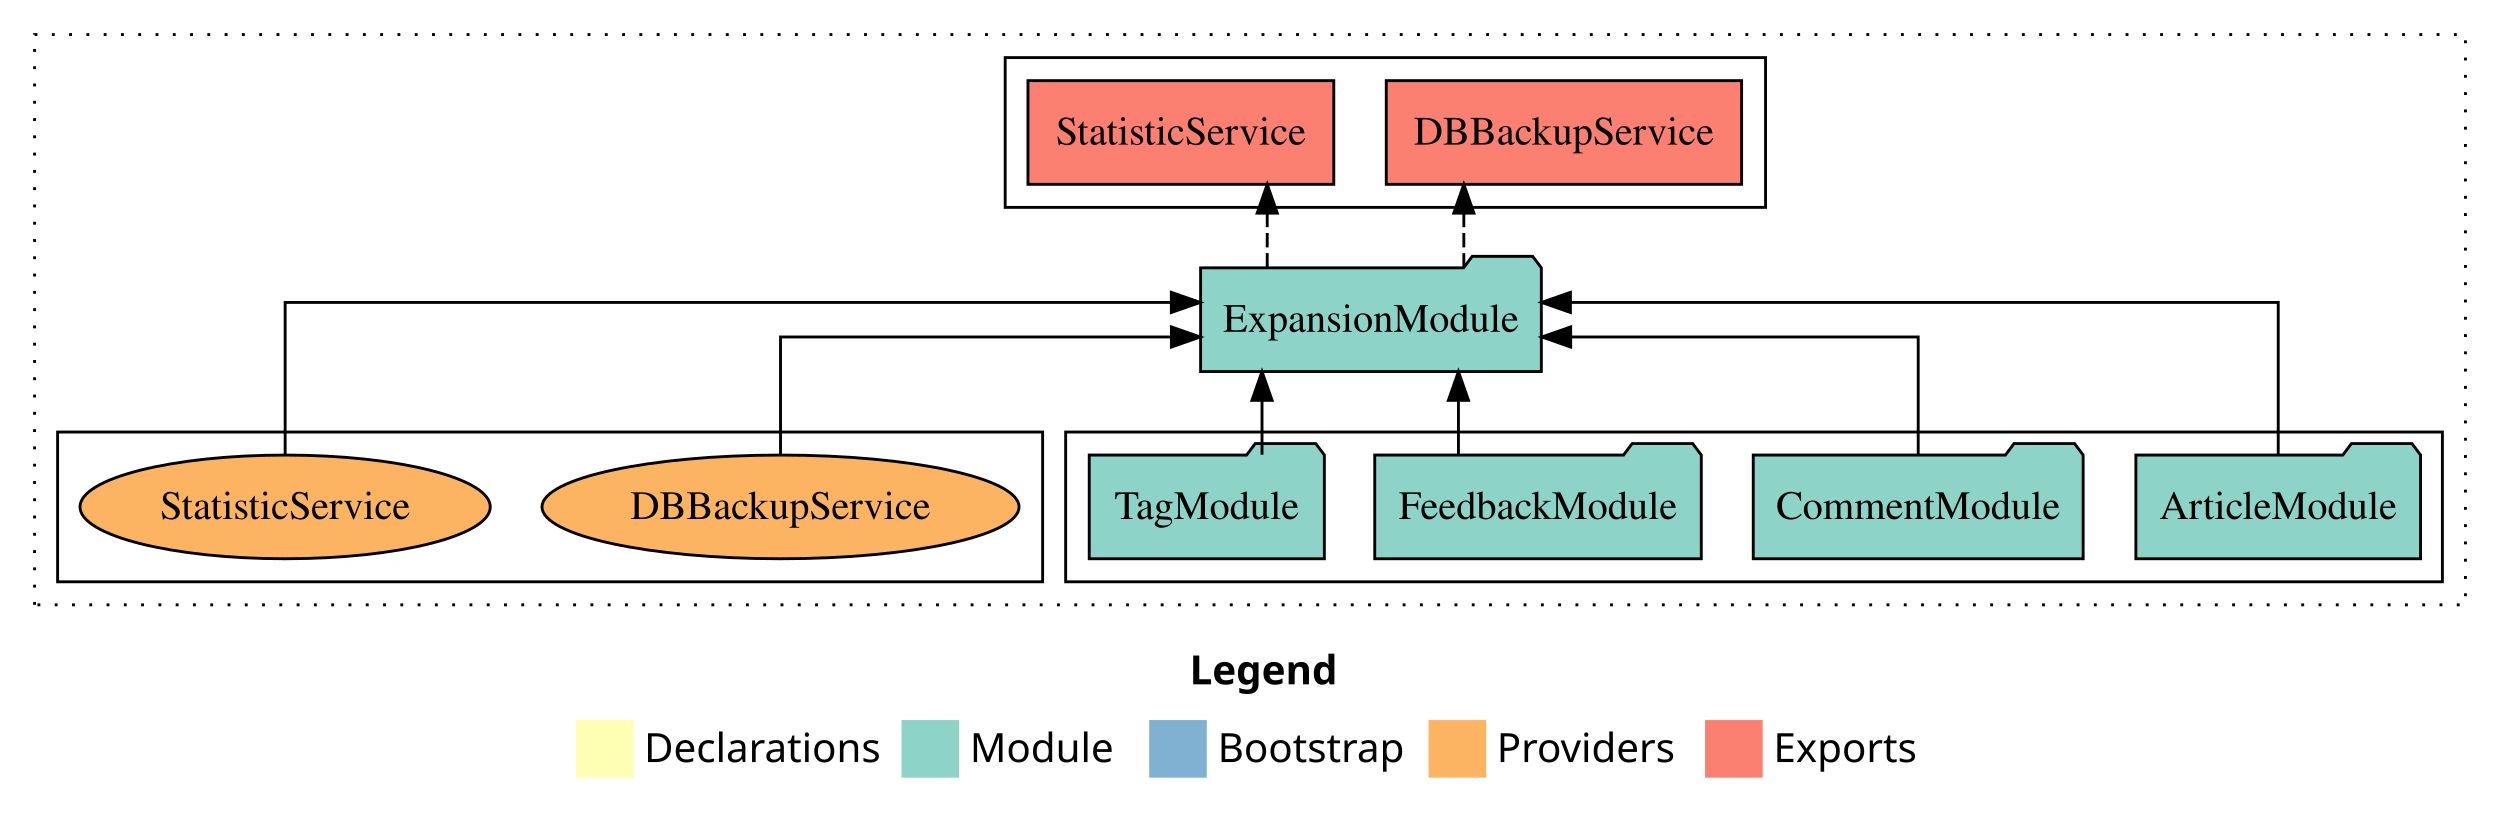
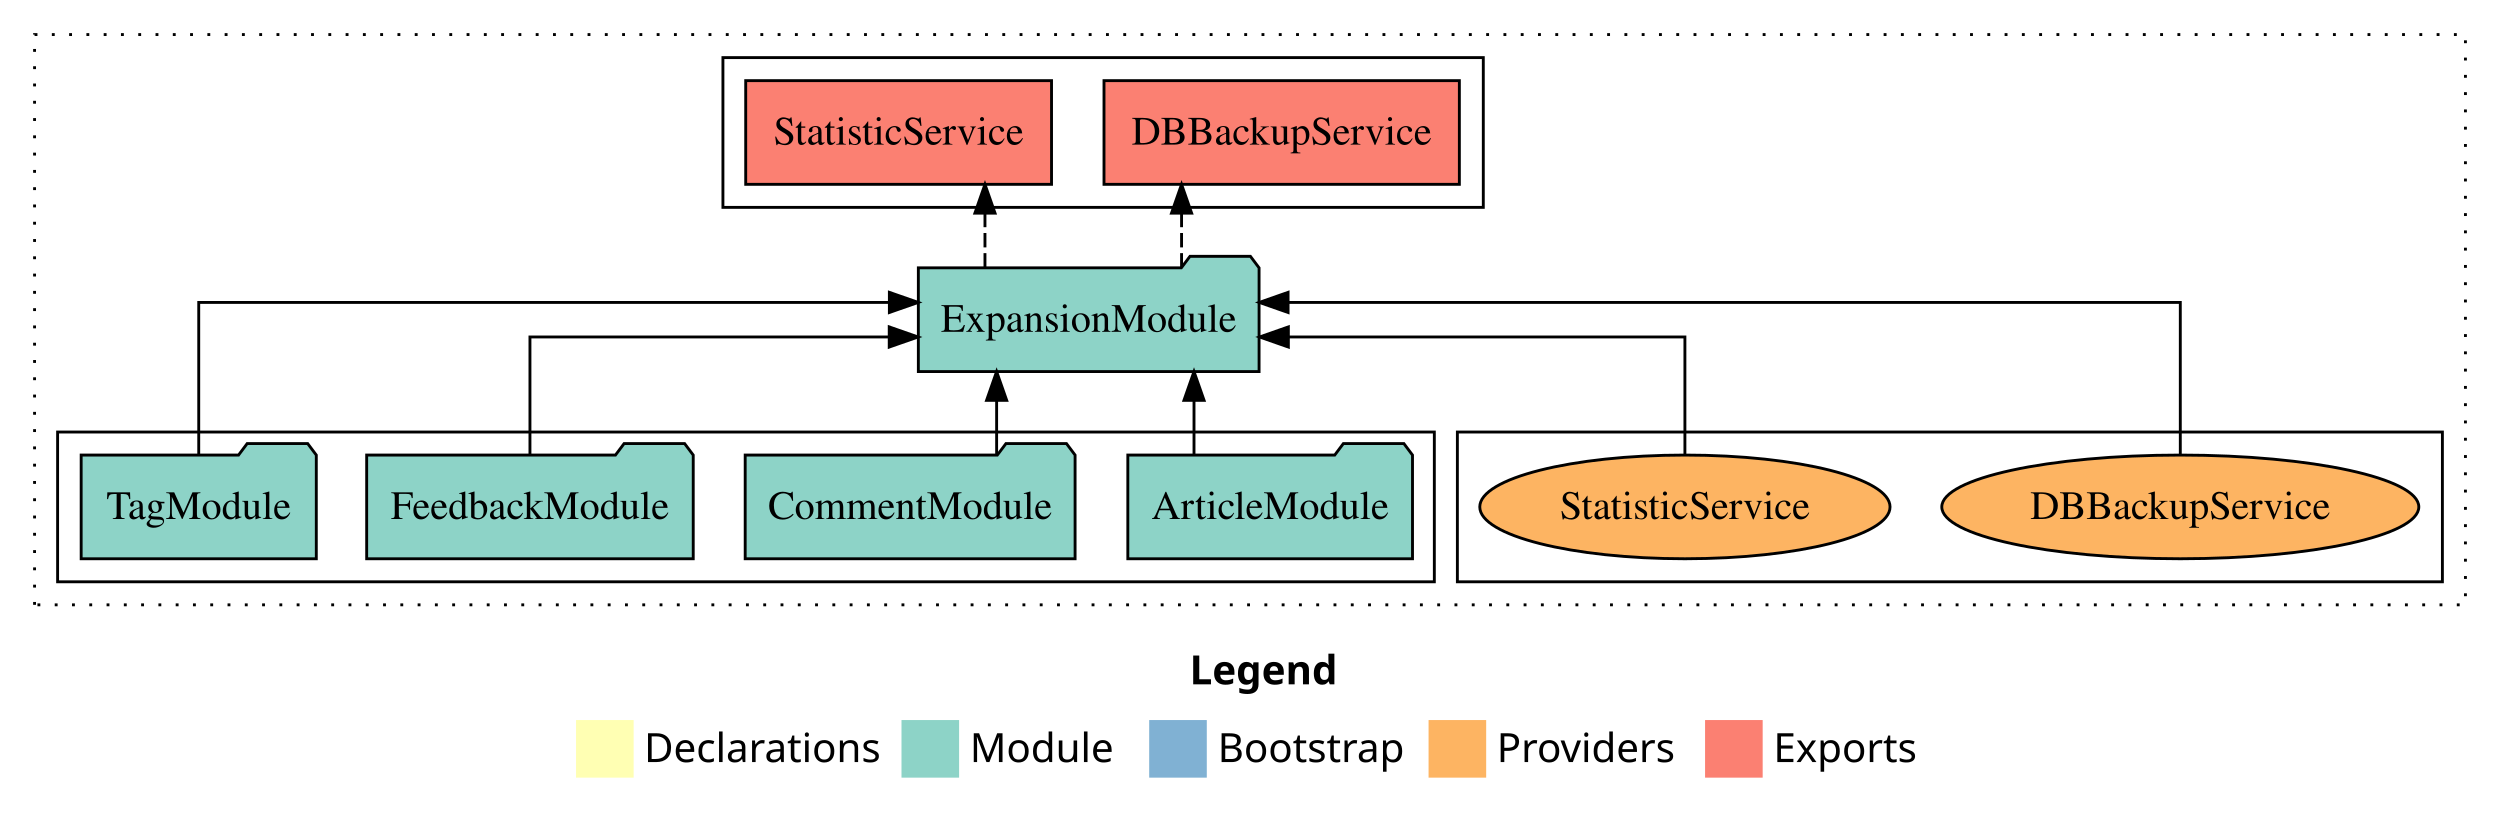
<svg xmlns="http://www.w3.org/2000/svg" width="868pt" height="284pt" viewBox="0.00 0.00 868.00 284.00">
  <g id="graph0" class="graph" transform="scale(1 1) rotate(0) translate(4 280)">
    <polygon fill="white" stroke="transparent" points="-4,4 -4,-280 864,-280 864,4 -4,4" />
    <text text-anchor="start" x="409.01" y="-42.4" font-family="Times-12" font-weight="bold" font-size="14.00">Legend</text>
    <polygon fill="#ffffb3" stroke="transparent" points="196,-10 196,-30 216,-30 216,-10 196,-10" />
    <text text-anchor="start" x="219.63" y="-15.4" font-family="Times-12" font-size="14.00">  Declarations</text>
    <polygon fill="#8dd3c7" stroke="transparent" points="309,-10 309,-30 329,-30 329,-10 309,-10" />
    <text text-anchor="start" x="332.73" y="-15.4" font-family="Times-12" font-size="14.00">  Module</text>
    <polygon fill="#80b1d3" stroke="transparent" points="395,-10 395,-30 415,-30 415,-10 395,-10" />
    <text text-anchor="start" x="418.78" y="-15.4" font-family="Times-12" font-size="14.00">  Bootstrap</text>
    <polygon fill="#fdb462" stroke="transparent" points="492,-10 492,-30 512,-30 512,-10 492,-10" />
    <text text-anchor="start" x="515.67" y="-15.4" font-family="Times-12" font-size="14.00">  Providers</text>
    <polygon fill="#fb8072" stroke="transparent" points="588,-10 588,-30 608,-30 608,-10 588,-10" />
    <text text-anchor="start" x="611.73" y="-15.4" font-family="Times-12" font-size="14.00">  Exports</text>
    <g id="clust1" class="cluster">
      <polygon fill="none" stroke="black" stroke-dasharray="1,5" points="8,-70 8,-268 852,-268 852,-70 8,-70" />
    </g>
    <g id="clust4" class="cluster">
-       <polygon fill="none" stroke="black" points="345,-208 345,-260 609,-260 609,-208 345,-208" />
+       <polygon fill="none" stroke="black" points="247,-208 247,-260 511,-260 511,-208 247,-208" />
+     </g>
+     <g id="clust6" class="cluster">
+       <polygon fill="none" stroke="black" points="502,-78 502,-130 844,-130 844,-78 502,-78" />
    </g>
    <g id="clust3" class="cluster">
-       <polygon fill="none" stroke="black" points="366,-78 366,-130 844,-130 844,-78 366,-78" />
-     </g>
-     <g id="clust6" class="cluster">
-       <polygon fill="none" stroke="black" points="16,-78 16,-130 358,-130 358,-78 16,-78" />
+       <polygon fill="none" stroke="black" points="16,-78 16,-130 494,-130 494,-78 16,-78" />
    </g>
    <g id="node1" class="node">
-       <polygon fill="#8dd3c7" stroke="black" points="836.42,-122 833.42,-126 812.42,-126 809.42,-122 737.58,-122 737.58,-86 836.42,-86 836.42,-122" />
-       <text text-anchor="middle" x="787" y="-99.8" font-family="Times,serif" font-size="14.00">ArticleModule</text>
+       <polygon fill="#8dd3c7" stroke="black" points="486.42,-122 483.42,-126 462.42,-126 459.42,-122 387.58,-122 387.58,-86 486.42,-86 486.42,-122" />
+       <text text-anchor="middle" x="437" y="-99.8" font-family="Times,serif" font-size="14.00">ArticleModule</text>
    </g>
    <g id="node5" class="node">
-       <polygon fill="#8dd3c7" stroke="black" points="531.15,-187 528.15,-191 507.15,-191 504.15,-187 412.85,-187 412.85,-151 531.15,-151 531.15,-187" />
-       <text text-anchor="middle" x="472" y="-164.8" font-family="Times,serif" font-size="14.00">ExpansionModule</text>
+       <polygon fill="#8dd3c7" stroke="black" points="433.15,-187 430.15,-191 409.15,-191 406.15,-187 314.85,-187 314.85,-151 433.15,-151 433.15,-187" />
+       <text text-anchor="middle" x="374" y="-164.8" font-family="Times,serif" font-size="14.00">ExpansionModule</text>
    </g>
    <g id="edge1" class="edge">
-       <path fill="none" stroke="black" d="M787,-122.28C787,-143.32 787,-175 787,-175 787,-175 541.25,-175 541.25,-175" />
-       <polygon fill="black" stroke="black" points="541.25,-171.5 531.25,-175 541.25,-178.5 541.25,-171.5" />
+       <path fill="none" stroke="black" d="M410.56,-122.11C410.56,-122.11 410.56,-140.99 410.56,-140.99" />
+       <polygon fill="black" stroke="black" points="407.06,-140.99 410.56,-150.99 414.06,-140.99 407.06,-140.99" />
    </g>
    <g id="node2" class="node">
-       <polygon fill="#8dd3c7" stroke="black" points="719.27,-122 716.27,-126 695.27,-126 692.27,-122 604.73,-122 604.73,-86 719.27,-86 719.27,-122" />
-       <text text-anchor="middle" x="662" y="-99.8" font-family="Times,serif" font-size="14.00">CommentModule</text>
+       <polygon fill="#8dd3c7" stroke="black" points="369.27,-122 366.27,-126 345.27,-126 342.27,-122 254.73,-122 254.73,-86 369.27,-86 369.27,-122" />
+       <text text-anchor="middle" x="312" y="-99.8" font-family="Times,serif" font-size="14.00">CommentModule</text>
    </g>
    <g id="edge2" class="edge">
-       <path fill="none" stroke="black" d="M662,-122.02C662,-139.37 662,-163 662,-163 662,-163 541.34,-163 541.34,-163" />
-       <polygon fill="black" stroke="black" points="541.34,-159.5 531.34,-163 541.34,-166.5 541.34,-159.5" />
+       <path fill="none" stroke="black" d="M342.03,-122.11C342.03,-122.11 342.03,-140.99 342.03,-140.99" />
+       <polygon fill="black" stroke="black" points="338.53,-140.99 342.03,-150.99 345.53,-140.99 338.53,-140.99" />
    </g>
    <g id="node3" class="node">
-       <polygon fill="#8dd3c7" stroke="black" points="586.69,-122 583.69,-126 562.69,-126 559.69,-122 473.31,-122 473.31,-86 586.69,-86 586.69,-122" />
-       <text text-anchor="middle" x="530" y="-99.8" font-family="Times,serif" font-size="14.00">FeedbackModule</text>
+       <polygon fill="#8dd3c7" stroke="black" points="236.69,-122 233.69,-126 212.69,-126 209.69,-122 123.31,-122 123.31,-86 236.69,-86 236.69,-122" />
+       <text text-anchor="middle" x="180" y="-99.8" font-family="Times,serif" font-size="14.00">FeedbackModule</text>
    </g>
    <g id="edge3" class="edge">
-       <path fill="none" stroke="black" d="M502.37,-122.11C502.37,-122.11 502.37,-140.99 502.37,-140.99" />
-       <polygon fill="black" stroke="black" points="498.87,-140.99 502.37,-150.99 505.87,-140.99 498.87,-140.99" />
+       <path fill="none" stroke="black" d="M180,-122.02C180,-139.37 180,-163 180,-163 180,-163 304.74,-163 304.74,-163" />
+       <polygon fill="black" stroke="black" points="304.74,-166.5 314.74,-163 304.74,-159.5 304.74,-166.5" />
    </g>
    <g id="node4" class="node">
-       <polygon fill="#8dd3c7" stroke="black" points="455.82,-122 452.82,-126 431.82,-126 428.82,-122 374.18,-122 374.18,-86 455.82,-86 455.82,-122" />
-       <text text-anchor="middle" x="415" y="-99.8" font-family="Times,serif" font-size="14.00">TagModule</text>
+       <polygon fill="#8dd3c7" stroke="black" points="105.82,-122 102.82,-126 81.82,-126 78.82,-122 24.18,-122 24.18,-86 105.82,-86 105.82,-122" />
+       <text text-anchor="middle" x="65" y="-99.8" font-family="Times,serif" font-size="14.00">TagModule</text>
    </g>
    <g id="edge4" class="edge">
-       <path fill="none" stroke="black" d="M434.17,-122.11C434.17,-122.11 434.17,-140.99 434.17,-140.99" />
-       <polygon fill="black" stroke="black" points="430.67,-140.99 434.17,-150.99 437.67,-140.99 430.67,-140.99" />
+       <path fill="none" stroke="black" d="M65,-122.28C65,-143.32 65,-175 65,-175 65,-175 304.79,-175 304.79,-175" />
+       <polygon fill="black" stroke="black" points="304.79,-178.5 314.79,-175 304.79,-171.5 304.79,-178.5" />
    </g>
    <g id="node6" class="node">
-       <polygon fill="#fb8072" stroke="black" points="600.69,-252 477.31,-252 477.31,-216 600.69,-216 600.69,-252" />
-       <text text-anchor="middle" x="539" y="-229.8" font-family="Times,serif" font-size="14.00">DBBackupService </text>
+       <polygon fill="#fb8072" stroke="black" points="502.69,-252 379.31,-252 379.31,-216 502.69,-216 502.69,-252" />
+       <text text-anchor="middle" x="441" y="-229.8" font-family="Times,serif" font-size="14.00">DBBackupService </text>
    </g>
    <g id="edge5" class="edge">
-       <path fill="none" stroke="black" stroke-dasharray="5,2" d="M504.24,-187.11C504.24,-187.11 504.24,-205.99 504.24,-205.99" />
-       <polygon fill="black" stroke="black" points="500.74,-205.99 504.24,-215.99 507.74,-205.99 500.74,-205.99" />
+       <path fill="none" stroke="black" stroke-dasharray="5,2" d="M406.24,-187.11C406.24,-187.11 406.24,-205.99 406.24,-205.99" />
+       <polygon fill="black" stroke="black" points="402.74,-205.99 406.24,-215.99 409.74,-205.99 402.74,-205.99" />
    </g>
    <g id="node7" class="node">
-       <polygon fill="#fb8072" stroke="black" points="459.09,-252 352.91,-252 352.91,-216 459.09,-216 459.09,-252" />
-       <text text-anchor="middle" x="406" y="-229.8" font-family="Times,serif" font-size="14.00">StatisticService </text>
+       <polygon fill="#fb8072" stroke="black" points="361.09,-252 254.91,-252 254.91,-216 361.09,-216 361.09,-252" />
+       <text text-anchor="middle" x="308" y="-229.8" font-family="Times,serif" font-size="14.00">StatisticService </text>
    </g>
    <g id="edge6" class="edge">
-       <path fill="none" stroke="black" stroke-dasharray="5,2" d="M435.98,-187.11C435.98,-187.11 435.98,-205.99 435.98,-205.99" />
-       <polygon fill="black" stroke="black" points="432.48,-205.99 435.98,-215.99 439.48,-205.99 432.48,-205.99" />
+       <path fill="none" stroke="black" stroke-dasharray="5,2" d="M337.98,-187.11C337.98,-187.11 337.98,-205.99 337.98,-205.99" />
+       <polygon fill="black" stroke="black" points="334.48,-205.99 337.98,-215.99 341.48,-205.99 334.48,-205.99" />
    </g>
    <g id="node8" class="node">
-       <ellipse fill="#fdb462" stroke="black" cx="267" cy="-104" rx="82.81" ry="18" />
-       <text text-anchor="middle" x="267" y="-99.8" font-family="Times,serif" font-size="14.00">DBBackupService</text>
+       <ellipse fill="#fdb462" stroke="black" cx="753" cy="-104" rx="82.81" ry="18" />
+       <text text-anchor="middle" x="753" y="-99.8" font-family="Times,serif" font-size="14.00">DBBackupService</text>
    </g>
    <g id="edge7" class="edge">
-       <path fill="none" stroke="black" d="M267,-122.02C267,-139.37 267,-163 267,-163 267,-163 402.71,-163 402.71,-163" />
-       <polygon fill="black" stroke="black" points="402.71,-166.5 412.71,-163 402.71,-159.5 402.71,-166.5" />
+       <path fill="none" stroke="black" d="M753,-122.28C753,-143.32 753,-175 753,-175 753,-175 443.22,-175 443.22,-175" />
+       <polygon fill="black" stroke="black" points="443.22,-171.5 433.22,-175 443.22,-178.5 443.22,-171.5" />
    </g>
    <g id="node9" class="node">
-       <ellipse fill="#fdb462" stroke="black" cx="95" cy="-104" rx="71.22" ry="18" />
-       <text text-anchor="middle" x="95" y="-99.8" font-family="Times,serif" font-size="14.00">StatisticService</text>
+       <ellipse fill="#fdb462" stroke="black" cx="581" cy="-104" rx="71.22" ry="18" />
+       <text text-anchor="middle" x="581" y="-99.8" font-family="Times,serif" font-size="14.00">StatisticService</text>
    </g>
    <g id="edge8" class="edge">
-       <path fill="none" stroke="black" d="M95,-122.28C95,-143.32 95,-175 95,-175 95,-175 402.68,-175 402.68,-175" />
-       <polygon fill="black" stroke="black" points="402.68,-178.5 412.68,-175 402.68,-171.5 402.68,-178.5" />
+       <path fill="none" stroke="black" d="M581,-122.02C581,-139.37 581,-163 581,-163 581,-163 443.32,-163 443.32,-163" />
+       <polygon fill="black" stroke="black" points="443.32,-159.5 433.32,-163 443.32,-166.5 443.32,-159.5" />
    </g>
  </g>
</svg>
